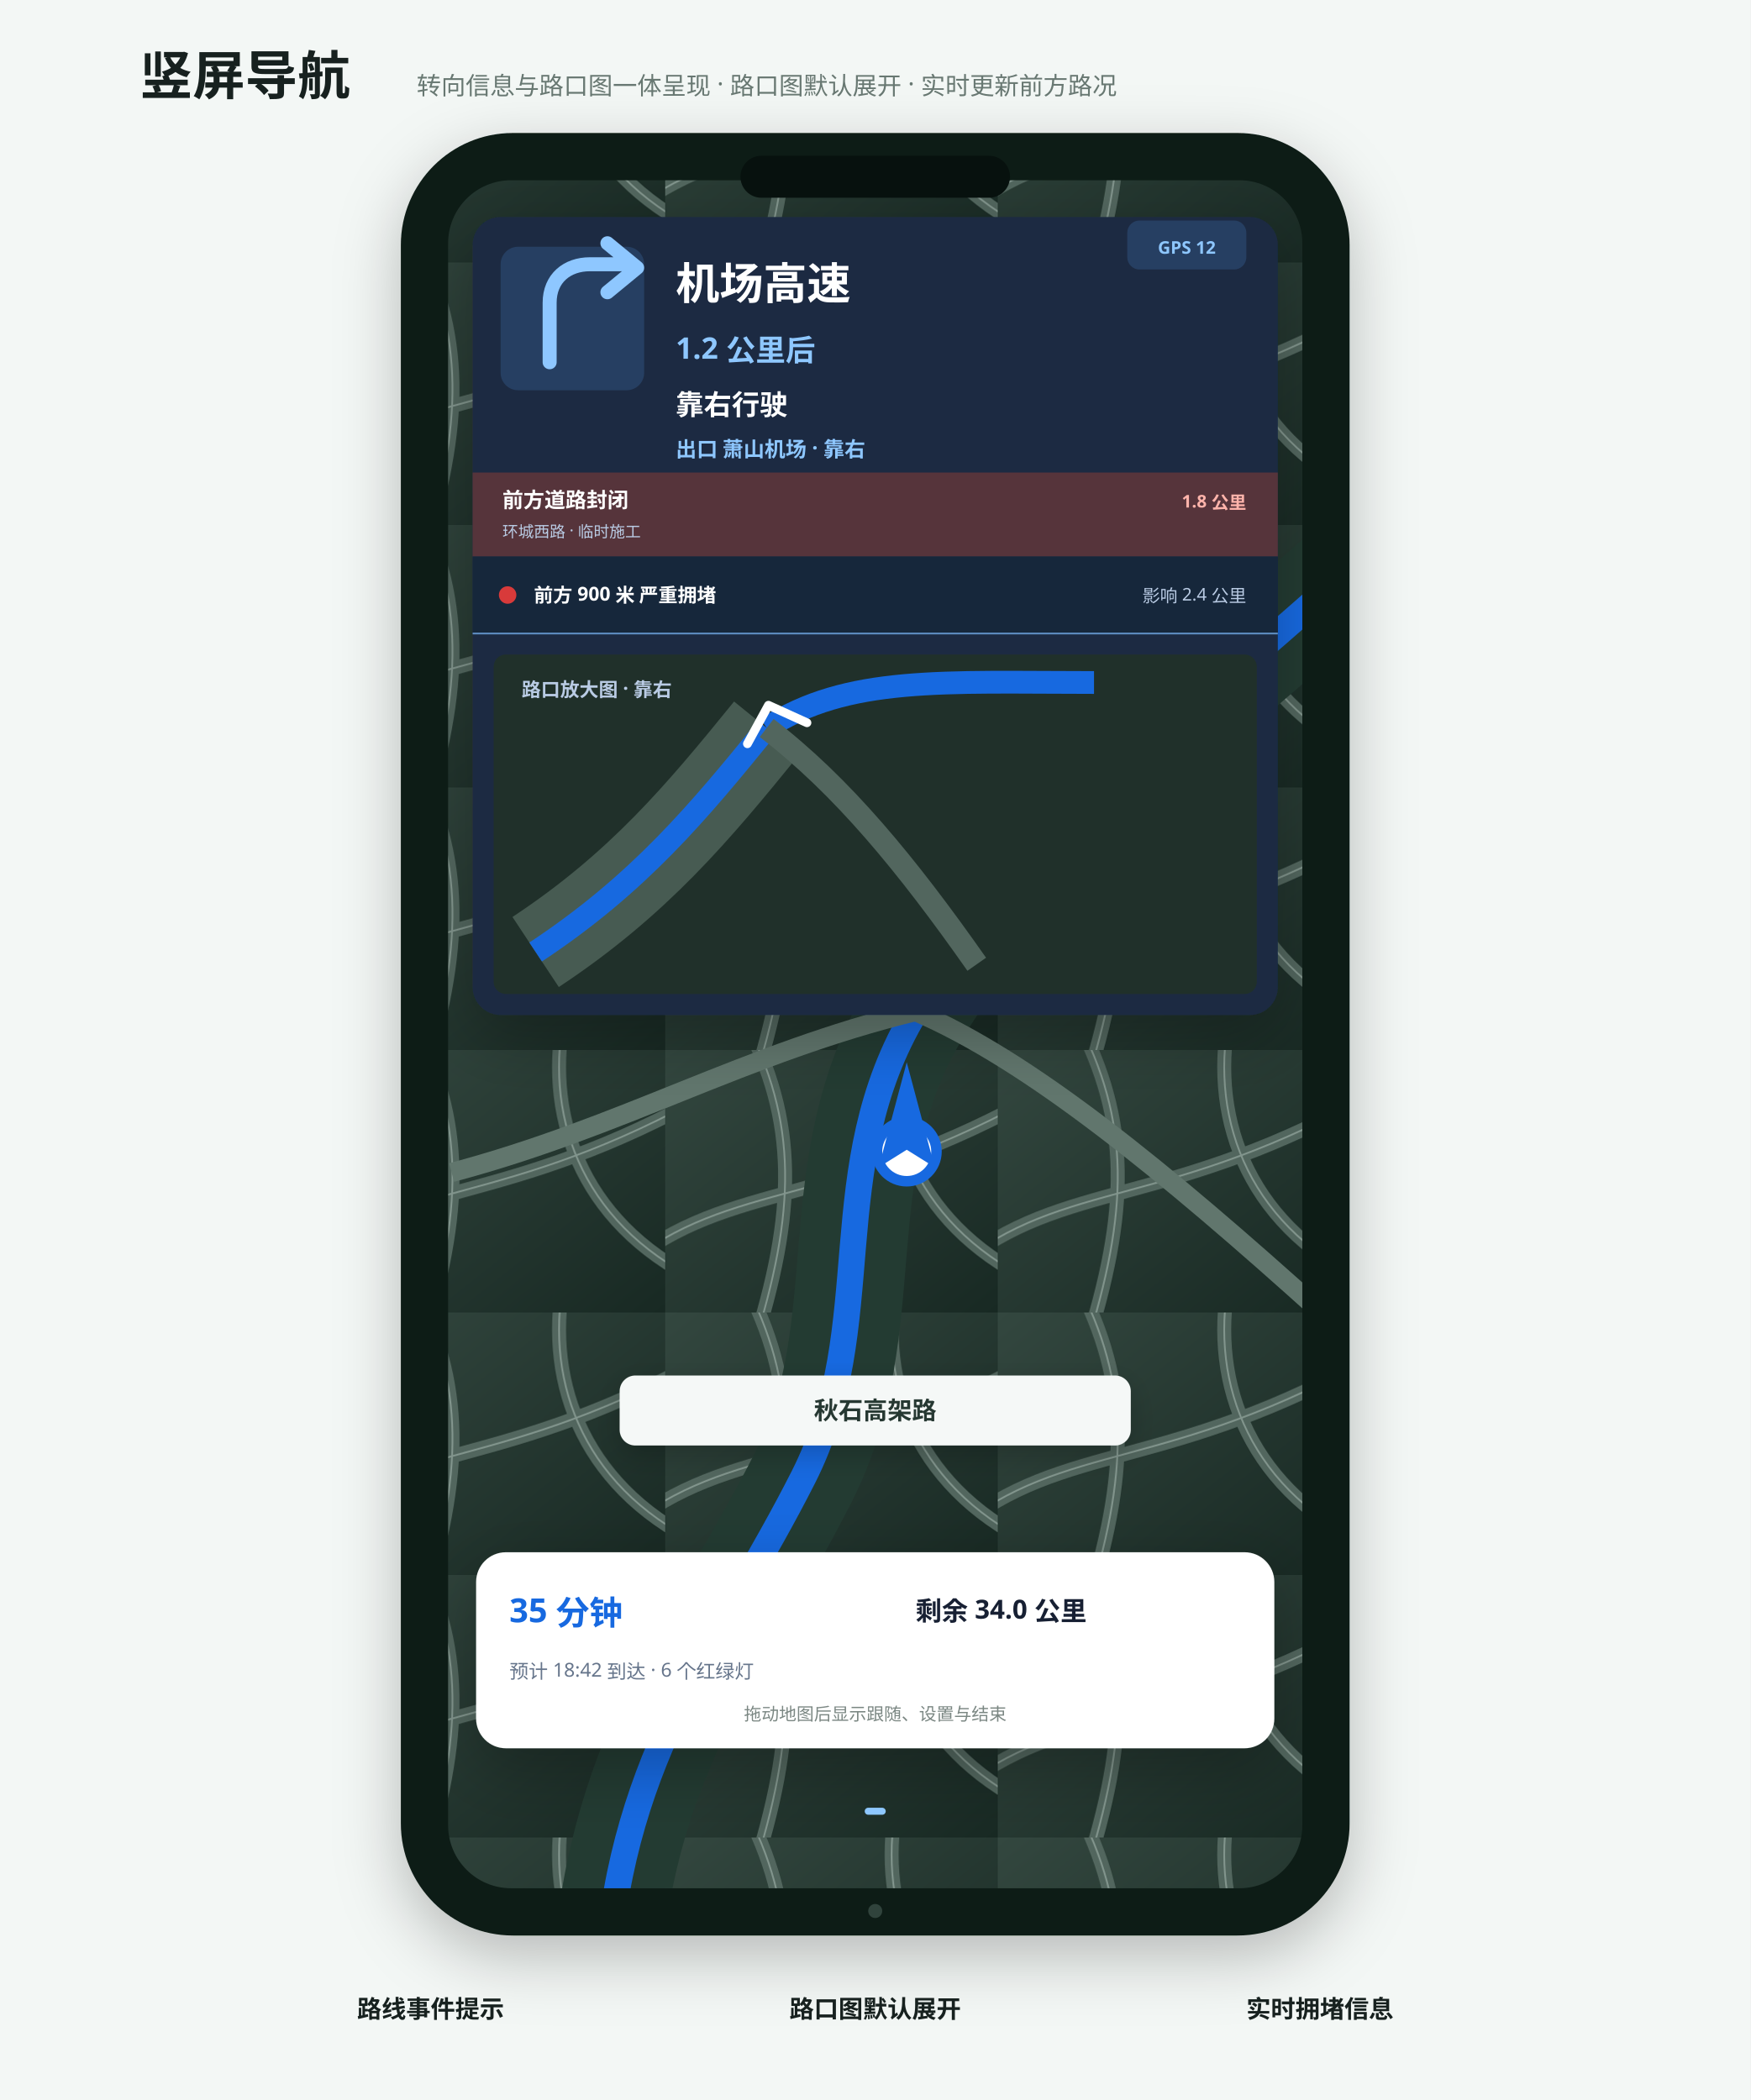
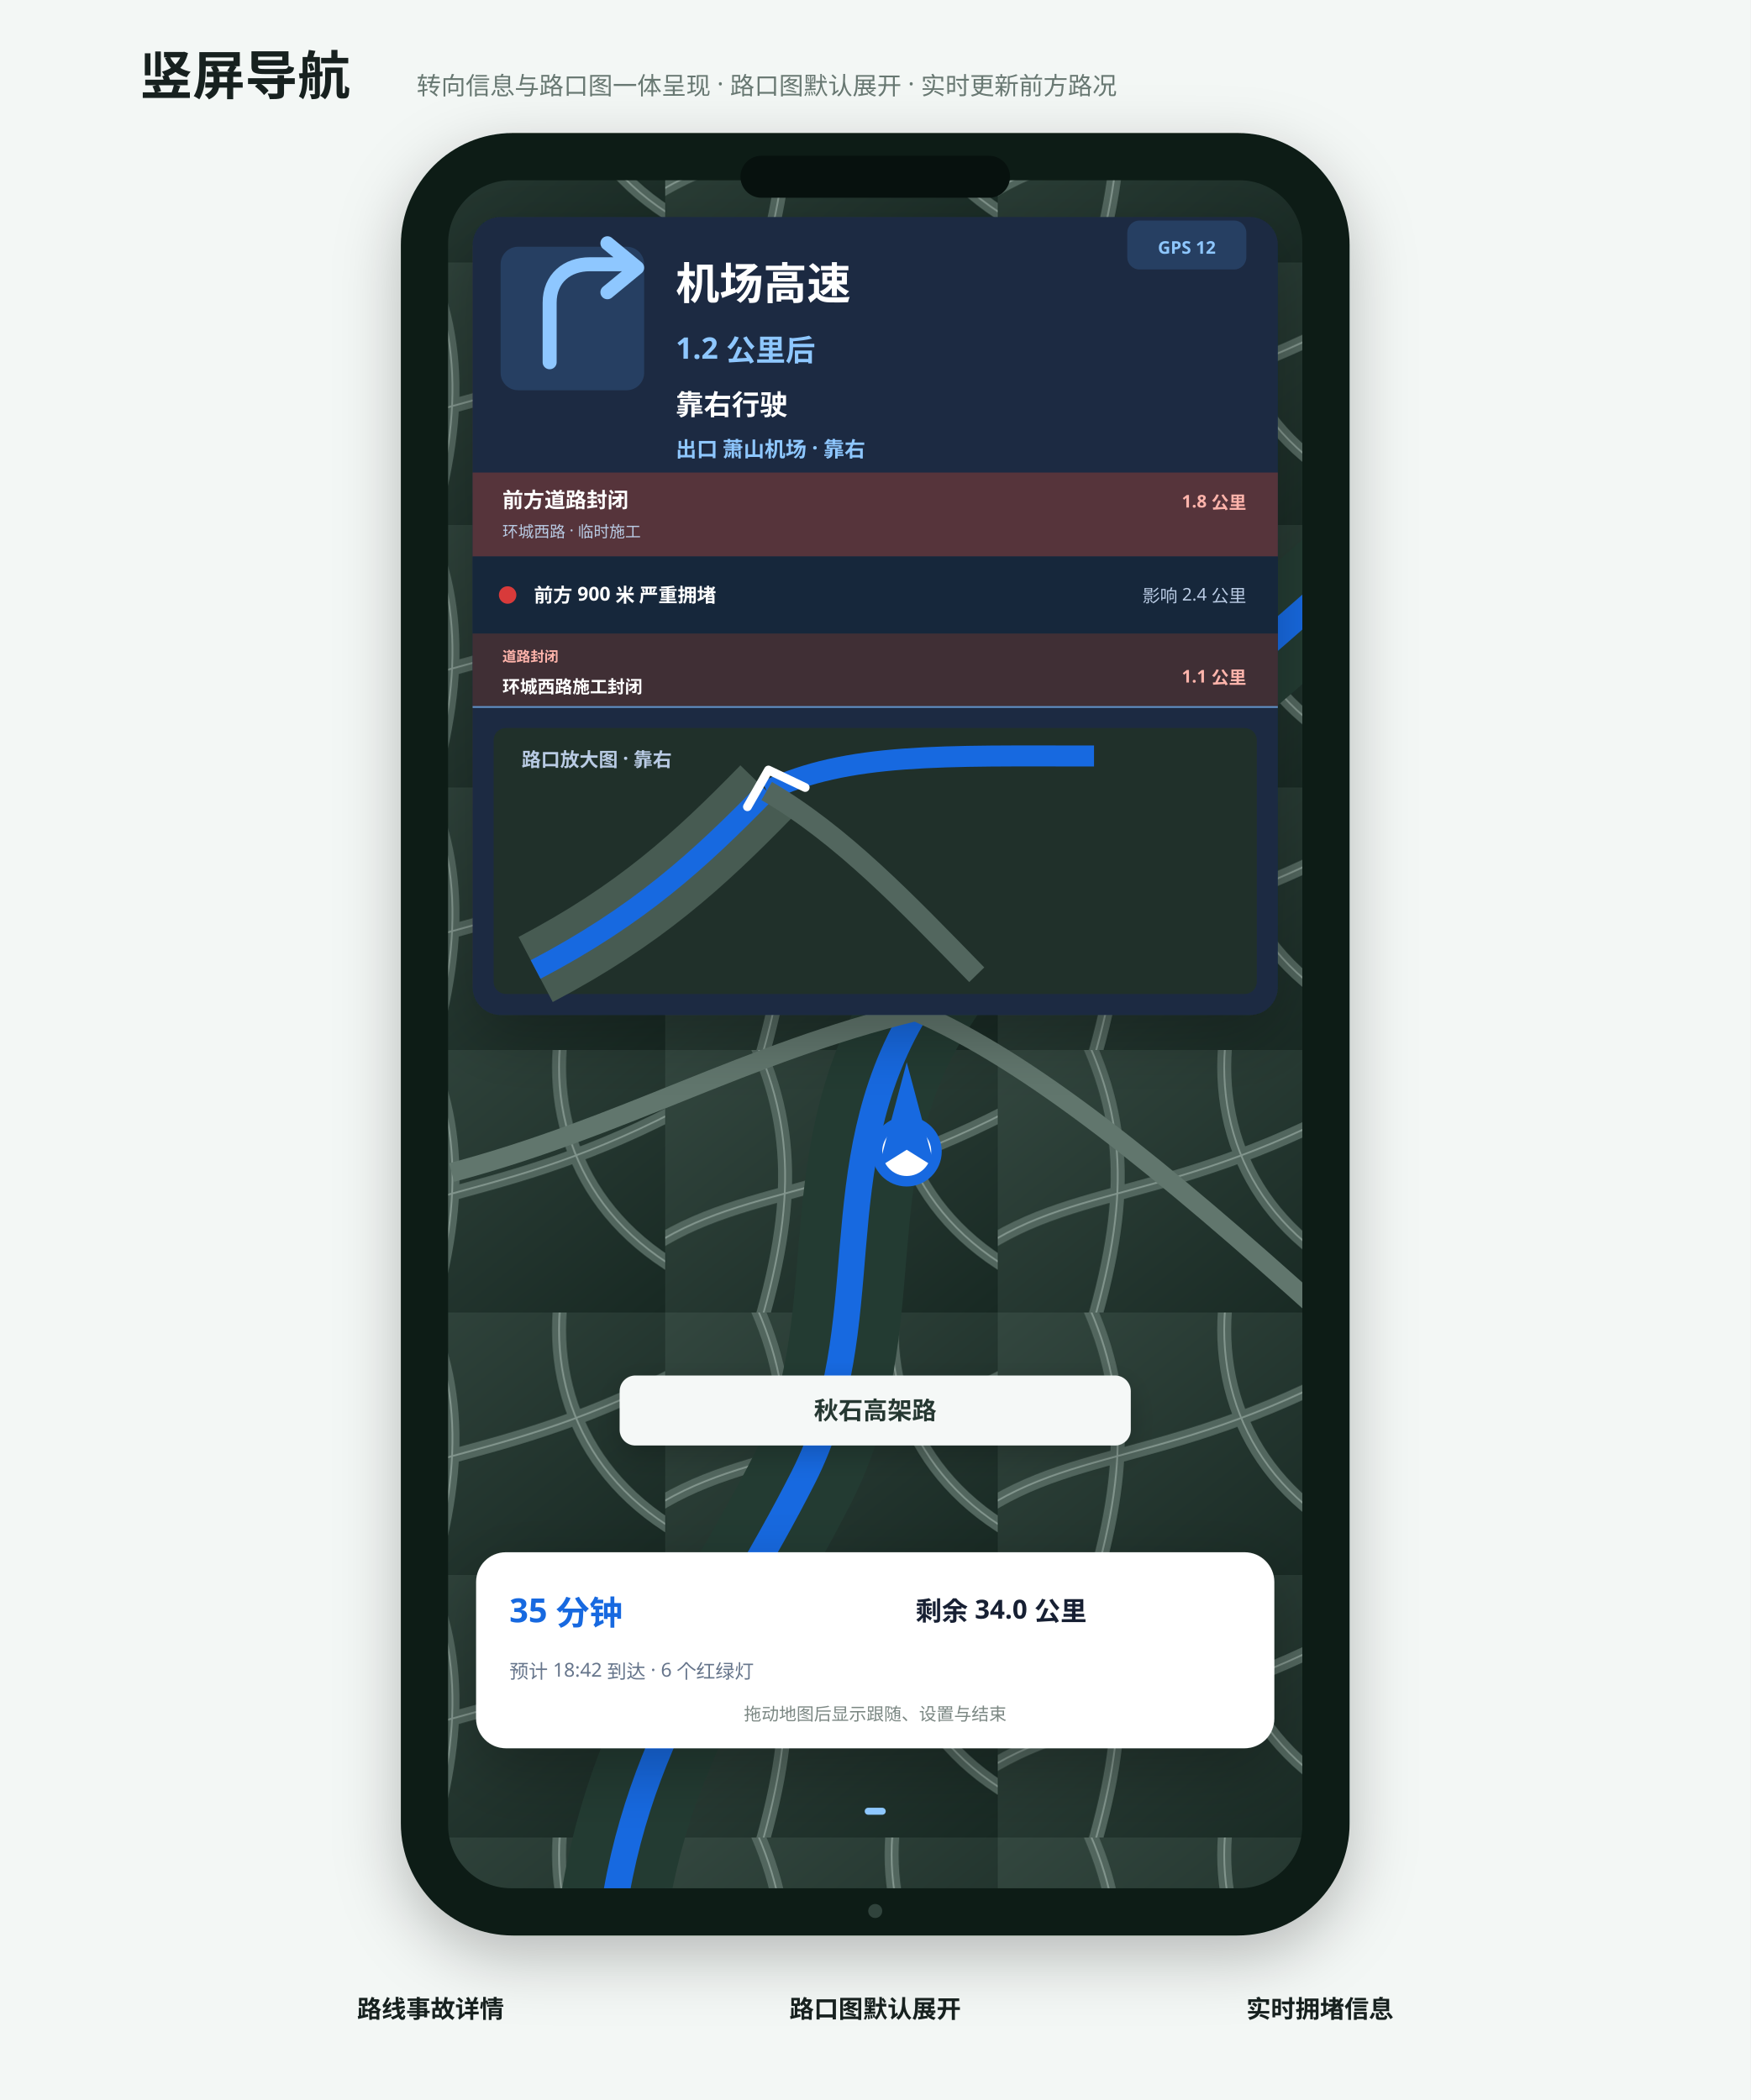
<svg xmlns="http://www.w3.org/2000/svg" width="1000" height="1200" viewBox="0 0 1000 1200">
  <defs>
    <filter id="shadow" x="-30%" y="-30%" width="160%" height="180%">
      <feDropShadow dx="0" dy="12" stdDeviation="18" flood-color="#07110e" flood-opacity=".25" />
    </filter>
    <filter id="soft" x="-30%" y="-30%" width="160%" height="180%">
      <feDropShadow dx="0" dy="5" stdDeviation="8" flood-color="#07110e" flood-opacity=".2" />
    </filter>
    <linearGradient id="map" x1="0" y1="0" x2="1" y2="1">
      <stop stop-color="#33473f" />
      <stop offset="1" stop-color="#182923" />
    </linearGradient>
    <pattern id="roads" width="190" height="150" patternUnits="userSpaceOnUse">
      <rect width="190" height="150" fill="url(#map)" />
      <path d="M-24 124C38 73 97 92 218 23M45-18C76 41 75 92 50 171M132-18C121 41 144 103 216 135" fill="none" stroke="#52665e" stroke-width="8" />
      <path d="M-24 124C38 73 97 92 218 23M45-18C76 41 75 92 50 171M132-18C121 41 144 103 216 135" fill="none" stroke="#82958d" stroke-width="1" />
    </pattern>
    <clipPath id="screen">
      <rect x="256" y="103" width="488" height="976" rx="36" />
    </clipPath>
  </defs>
  <rect width="1000" height="1200" fill="#f3f7f5" />
  <text x="80" y="54" font-family="sans-serif" font-size="30" font-weight="700" fill="#17211f">竖屏导航</text>
  <text x="238" y="54" font-family="sans-serif" font-size="14" fill="#687872">转向信息与路口图一体呈现 · 路口图默认展开 · 实时更新前方路况</text>
  <rect x="229" y="76" width="542" height="1030" rx="64" fill="#101d18" filter="url(#shadow)" />
  <rect x="256" y="103" width="488" height="976" rx="36" fill="url(#roads)" />
  <rect x="423" y="89" width="154" height="24" rx="12" fill="#07110e" />
  <g clip-path="url(#screen)">
    <path d="M347 1125C355 1002 413 935 459 844C503 757 469 668 523 578C581 481 673 414 764 332" fill="none" stroke="#233b32" stroke-width="62" stroke-linecap="round" />
    <path d="M347 1125C355 1002 413 935 459 844C503 757 469 668 523 578C581 481 673 414 764 332" fill="none" stroke="#1769e0" stroke-width="15" stroke-linecap="round" />
    <path d="M258 670C356 644 425 602 523 578" fill="none" stroke="#61766d" stroke-width="11" />
    <path d="M523 578C588 606 664 668 756 751" fill="none" stroke="#61766d" stroke-width="11" />
    <text x="588" y="497" transform="rotate(-42 588 497)" font-family="sans-serif" font-size="12" fill="#b4c3be">秋石高架路</text>
    <rect x="270" y="124" width="460" height="456" rx="16" fill="#1a2b42" filter="url(#shadow)" />
    <rect x="286" y="141" width="82" height="82" rx="10" fill="#263f62" />
    <path d="M314 207v-34c0-14 10-22 23-22h18M347 139l17 14-17 14" fill="none" stroke="#8ec7ff" stroke-width="8" stroke-linecap="round" stroke-linejoin="round" />
    <text x="386" y="171" font-family="sans-serif" font-size="25" font-weight="700" fill="#fff">机场高速</text>
    <text x="386" y="205" font-family="sans-serif" font-size="17" font-weight="700" fill="#8ec7ff">1.2 公里后</text>
    <text x="386" y="237" font-family="sans-serif" font-size="16" font-weight="700" fill="#fff">靠右行驶</text>
    <text x="386" y="261" font-family="sans-serif" font-size="12" font-weight="700" fill="#8ec7ff">出口 萧山机场 · 靠右</text>
    <rect x="644" y="126" width="68" height="28" rx="7" fill="#263f62" />
    <text x="678" y="145" text-anchor="middle" font-family="sans-serif" font-size="10" font-weight="700" fill="#8ec7ff">GPS 12</text>
    <rect x="270" y="270" width="460" height="48" fill="#56343b" />
    <text x="287" y="290" font-family="sans-serif" font-size="12" font-weight="700" fill="#fff">前方道路封闭</text>
    <text x="712" y="290" text-anchor="end" font-family="sans-serif" font-size="10" font-weight="700" fill="#ffb4ab">1.8 公里</text>
    <text x="287" y="307" font-family="sans-serif" font-size="9" fill="#b9cbe4">环城西路 · 临时施工</text>
    <rect x="270" y="318" width="460" height="44" fill="#16273b" />
    <circle cx="290" cy="340" r="5" fill="#d83a3a" />
    <text x="305" y="344" font-family="sans-serif" font-size="11" font-weight="700" fill="#fff">前方 900 米 严重拥堵</text>
    <text x="712" y="344" text-anchor="end" font-family="sans-serif" font-size="10" fill="#b9cbe4">影响 2.4 公里</text>
-     <line x1="270" y1="362" x2="730" y2="362" stroke="#5f8fc4" />
-     <rect x="282" y="374" width="436" height="194" rx="7" fill="#20302a" />
-     <path d="M306 544C365 505 399 464 438 416" fill="none" stroke="#475b52" stroke-width="48" />
-     <path d="M306 544C365 505 399 464 438 416" fill="none" stroke="#1769e0" stroke-width="13" />
-     <path d="M438 416C484 386 539 390 625 390" fill="none" stroke="#1769e0" stroke-width="13" />
-     <path d="M438 416C481 449 518 494 558 551" fill="none" stroke="#52665e" stroke-width="13" />
-     <path d="M427 425l12-22 22 10" fill="none" stroke="#fff" stroke-width="5" stroke-linecap="round" stroke-linejoin="round" />
-     <text x="298" y="398" font-family="sans-serif" font-size="11" font-weight="700" fill="#b9cbe4">路口放大图 · 靠右</text>
+     <rect x="270" y="362" width="460" height="42" fill="#402f35" />
+     <text x="287" y="378" font-family="sans-serif" font-size="8" font-weight="700" fill="#ffb4ab">道路封闭</text>
+     <text x="287" y="396" font-family="sans-serif" font-size="10" font-weight="700" fill="#fff">环城西路施工封闭</text>
+     <text x="712" y="390" text-anchor="end" font-family="sans-serif" font-size="10" font-weight="700" fill="#ffb4ab">1.1 公里</text>
+     <line x1="270" y1="404" x2="730" y2="404" stroke="#5f8fc4" />
+     <rect x="282" y="416" width="436" height="152" rx="7" fill="#20302a" />
+     <path d="M306 554C365 523 399 492 438 452" fill="none" stroke="#475b52" stroke-width="42" />
+     <path d="M306 554C365 523 399 492 438 452" fill="none" stroke="#1769e0" stroke-width="12" />
+     <path d="M438 452C484 430 539 432 625 432" fill="none" stroke="#1769e0" stroke-width="12" />
+     <path d="M438 452C481 477 518 516 558 557" fill="none" stroke="#52665e" stroke-width="12" />
+     <path d="M427 461l12-21 21 10" fill="none" stroke="#fff" stroke-width="5" stroke-linecap="round" stroke-linejoin="round" />
+     <text x="298" y="438" font-family="sans-serif" font-size="11" font-weight="700" fill="#b9cbe4">路口放大图 · 靠右</text>
    <circle cx="518" cy="658" r="17" fill="#fff" stroke="#1769e0" stroke-width="6" />
    <path d="M518 607l16 60-16-10-16 10z" fill="#1769e0" />
    <rect x="354" y="786" width="292" height="40" rx="9" fill="#f5f8f7" filter="url(#soft)" />
    <text x="500" y="811" text-anchor="middle" font-family="sans-serif" font-size="14" font-weight="700" fill="#263832">秋石高架路</text>
    <rect x="272" y="887" width="456" height="112" rx="17" fill="#fff" filter="url(#shadow)" />
    <g font-family="sans-serif">
      <text x="291" y="927" font-size="19" font-weight="700" fill="#1769e0">35 分钟</text>
      <text x="523" y="926" font-size="15" font-weight="700" fill="#172033">剩余 34.0 公里</text>
      <text x="291" y="959" font-size="11" fill="#66758b">预计 18:42 到达 · 6 个红绿灯</text>
    </g>
    <text x="500" y="983" text-anchor="middle" font-family="sans-serif" font-size="10" fill="#7b8783">拖动地图后显示跟随、设置与结束</text>
    <rect x="494" y="1033" width="12" height="4" rx="2" fill="#8ec7ff" />
  </g>
  <circle cx="500" cy="1092" r="4" fill="#30433c" />
  <g font-family="sans-serif" text-anchor="middle">
-     <text x="246" y="1153" font-size="14" font-weight="700" fill="#17211f">路线事件提示</text>
+     <text x="246" y="1153" font-size="14" font-weight="700" fill="#17211f">路线事故详情</text>
    <text x="500" y="1153" font-size="14" font-weight="700" fill="#17211f">路口图默认展开</text>
    <text x="754" y="1153" font-size="14" font-weight="700" fill="#17211f">实时拥堵信息</text>
  </g>
</svg>
